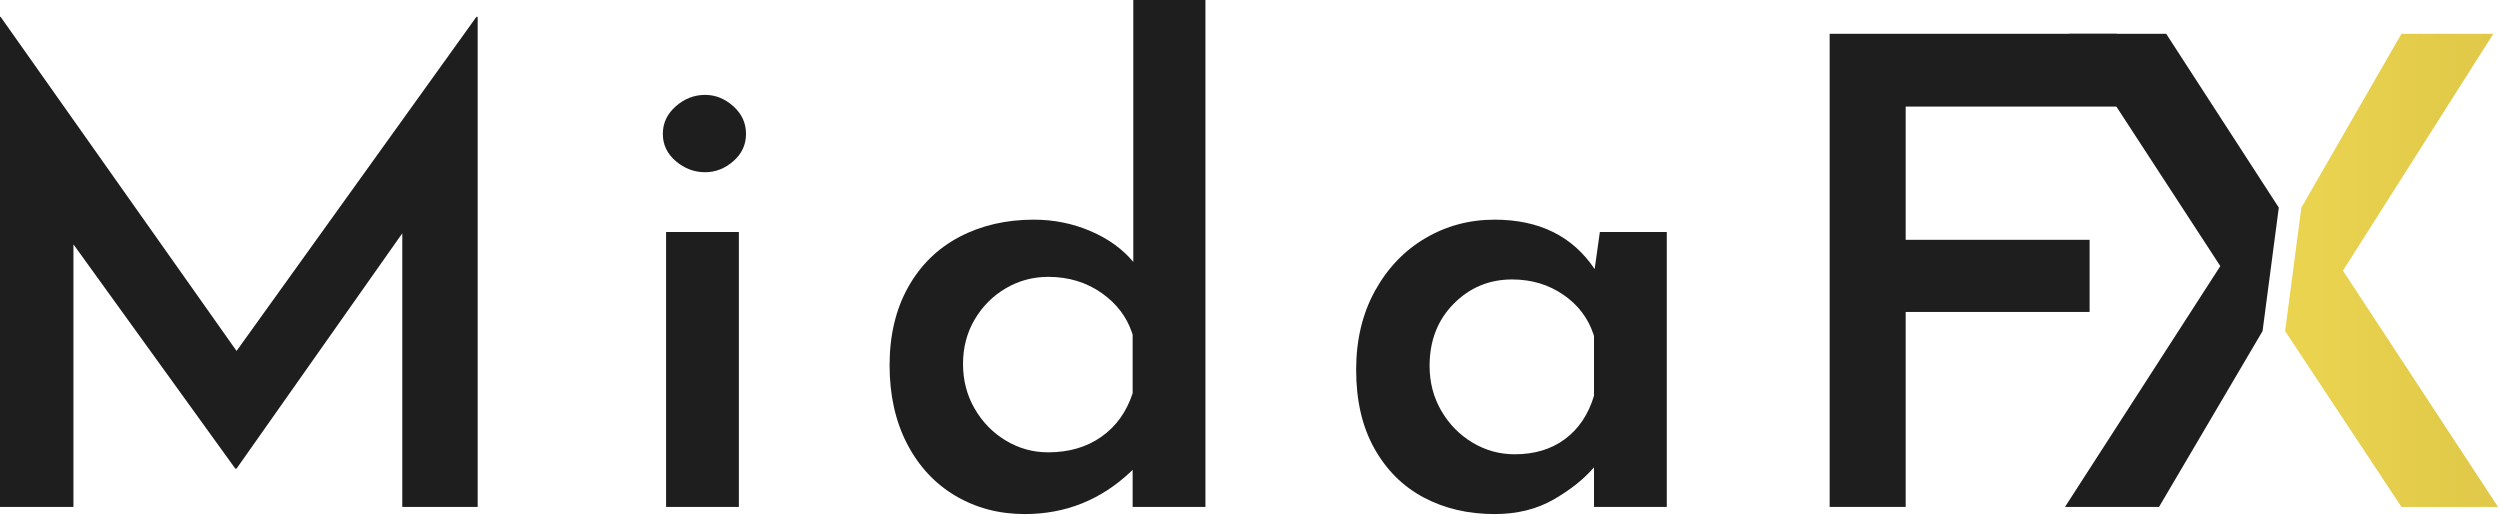
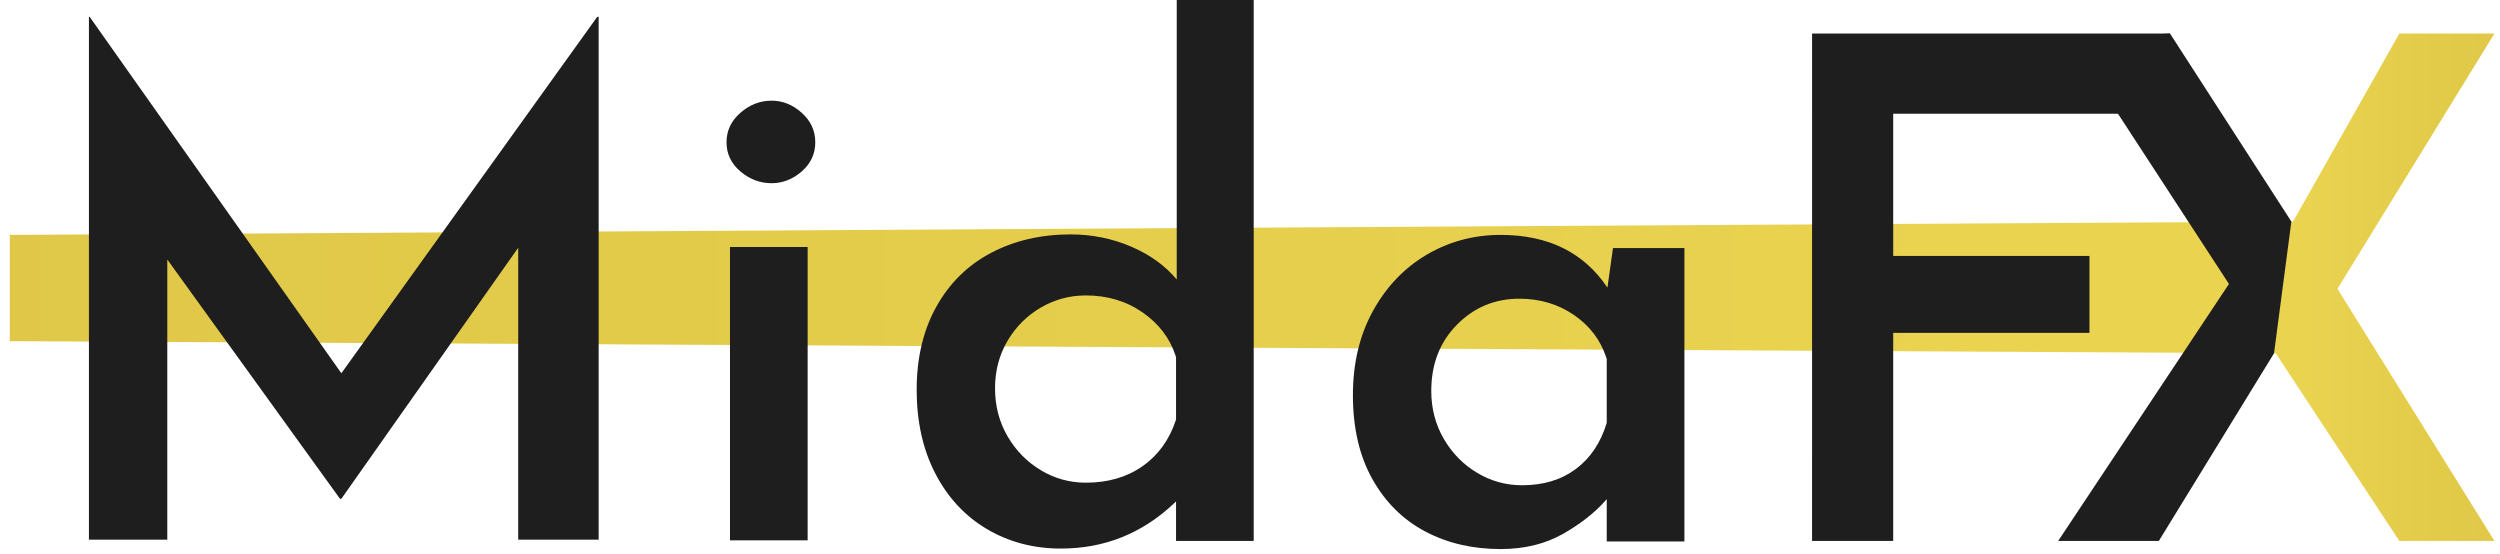
- <svg xmlns="http://www.w3.org/2000/svg" viewBox="0 0 477 99" version="1.1">
+ <svg xmlns="http://www.w3.org/2000/svg" viewBox="0 0 447 99" version="1.1">
  <defs>
-     <linearGradient x1="13.39%" y1="50%" x2="268.138%" y2="50%" id="gold-gradient">
+     <linearGradient x1="13.39%" y1="50%" x2="268.138%" y2="50%" id="linear-gradient-1">
+       <stop stop-color="#E9D34F" offset="0%" />
+       <stop stop-color="#CFB13A" offset="100%" />
+     </linearGradient>
+     <linearGradient x1="13.39%" y1="50%" x2="268.138%" y2="50%" id="linear-gradient-2">
      <stop stop-color="#E9D34F" offset="0%" />
      <stop stop-color="#CFB13A" offset="100%" />
    </linearGradient>
  </defs>
  <g stroke="none" stroke-width="1" fill="none" fill-rule="evenodd">
-     <g fill-rule="nonzero">
-       <g transform="translate(394, 6.448)">
-         <polyline fill="url(#gold-gradient)" points="42 56.724 64.196 90.272 82.625 90.272 53.036 45.192 81.731 2.27373675e-13 64.196 2.27373675e-13 45.1 33.164" />
-         <polyline fill="#1E1E1E" points="40.796 33.164 19.308 0 0.752 0 29.636 44.324 0 90.272 17.942 90.272 37.696 56.724" />
+     <g transform="translate(0.9, 0)" fill-rule="nonzero">
+       <polygon fill="url(#linear-gradient-1)" transform="translate(206.3551, 51.39443) scale(-1, 1) translate(-206.3551, -51.39443)" points="0.859 39.603 411.855 42 411.855 61 2.388 63.186" />
+       <g transform="translate(367, 5.448)">
+         <polyline fill="url(#linear-gradient-2)" points="39 57.724 61.1 91.272 78.1 91.272 50.036 46.192 78.1 0.552 61.1 0.552 42.1 34.164" />
+         <polygon fill="#1E1E1E" points="41.796 34.164 20.1 0.552 2.1 1.552 30.636 45.324 0.1 91.272 18.1 91.272 38.696 57.724" />
      </g>
-       <g transform="translate(349.096, 6.448)" fill="#1E1E1E">
-         <polygon points="14.508 90.272 14.508 53.072 49.6 53.072 49.6 39.308 14.508 39.308 14.508 13.888 54.808 13.888 54.808 -5.68434189e-14 0 -5.68434189e-14 0 90.272" />
+       <g transform="translate(323.096, 5.448)" fill="#1E1E1E">
+         <polygon points="14.508 91.272 14.508 54.072 49.6 54.072 49.6 40.308 14.508 40.308 14.508 14.888 54.808 14.888 64.004 0.552 0.004 0.552 0 91.272" />
      </g>
-       <g transform="translate(258.752, 41.912)" fill="#1E1E1E">
+       <g transform="translate(241, 42)" fill="#1E1E1E">
        <path d="M26.412,-3.55271368e-15 C34.927,-3.55271368e-15 41.292,3.141 45.508,9.424 L45.508,9.424 L46.5,2.356 L59.272,2.356 L59.272,54.808 L45.384,54.808 L45.384,47.244 L45.042,47.636 C43.179,49.716 40.73,51.631 37.696,53.382 C34.472,55.242 30.711,56.172 26.412,56.172 C21.369,56.172 16.864,55.118 12.896,53.01 C8.928,50.902 5.787,47.781 3.472,43.648 C1.157,39.515 3.55271368e-15,34.513 3.55271368e-15,28.644 C3.55271368e-15,22.94 1.199,17.918 3.596,13.578 C5.993,9.238 9.197,5.89 13.206,3.534 C17.215,1.178 21.617,-3.55271368e-15 26.412,-3.55271368e-15 Z M29.76,11.408 C25.379,11.408 21.659,12.958 18.6,16.058 C15.541,19.158 14.012,23.105 14.012,27.9 C14.012,31.041 14.756,33.893 16.244,36.456 C17.732,39.019 19.716,41.044 22.196,42.532 C24.676,44.02 27.363,44.764 30.256,44.764 C34.059,44.764 37.262,43.793 39.866,41.85 C42.47,39.907 44.309,37.159 45.384,33.604 L45.384,33.604 L45.384,22.196 L45.255,21.796 C44.23,18.756 42.351,16.285 39.618,14.384 C36.766,12.4 33.48,11.408 29.76,11.408 Z" />
      </g>
-       <g transform="translate(169.732, 0)" fill="#1E1E1E">
+       <g transform="translate(163, 0)" fill="#1E1E1E">
        <path d="M60.264,0 L60.264,96.72 L46.376,96.72 L46.376,89.652 L45.997,90.015 C40.291,95.394 33.555,98.084 25.792,98.084 C20.915,98.084 16.513,96.927 12.586,94.612 C8.659,92.297 5.58,88.991 3.348,84.692 C1.116,80.393 1.13686838e-13,75.392 1.13686838e-13,69.688 C1.13686838e-13,63.984 1.178,59.024 3.534,54.808 C5.89,50.592 9.155,47.389 13.33,45.198 C17.505,43.007 22.237,41.912 27.528,41.912 C31.331,41.912 34.927,42.635 38.316,44.082 C41.705,45.529 44.433,47.492 46.5,49.972 L46.5,49.972 L46.5,0 L60.264,0 Z M30.256,52.824 C27.363,52.824 24.676,53.547 22.196,54.994 C19.716,56.441 17.732,58.425 16.244,60.946 C14.756,63.467 14.012,66.299 14.012,69.44 C14.012,72.581 14.756,75.433 16.244,77.996 C17.732,80.559 19.716,82.584 22.196,84.072 C24.676,85.56 27.363,86.304 30.256,86.304 C34.224,86.304 37.613,85.312 40.424,83.328 C43.235,81.344 45.219,78.575 46.376,75.02 L46.376,75.02 L46.376,63.86 L46.247,63.46 C45.219,60.417 43.298,57.905 40.486,55.924 C37.551,53.857 34.141,52.824 30.256,52.824 Z" />
      </g>
-       <g transform="translate(126.468, 18.104)" fill="#1E1E1E">
+       <g transform="translate(129, 18)" fill="#1E1E1E">
        <path d="M14.508,78.616 L14.508,26.164 L0.62,26.164 L0.62,78.616 L14.508,78.616 Z M8.06,14.756 C10.044,14.756 11.842,14.053 13.454,12.648 C15.066,11.243 15.872,9.507 15.872,7.44 C15.872,5.373 15.066,3.617 13.454,2.17 C11.842,0.723 10.044,0 8.06,0 C5.993,0 4.133,0.723 2.48,2.17 C0.827,3.617 3.01980663e-14,5.373 3.01980663e-14,7.44 C3.01980663e-14,9.507 0.827,11.243 2.48,12.648 C4.133,14.053 5.993,14.756 8.06,14.756 Z" />
      </g>
-       <g transform="translate(0, 3.224)" fill="#1E1E1E">
-         <polygon points="14.012 93.496 14.012 43.4 44.888 86.18 45.136 86.18 76.756 41.292 76.756 93.496 91.14 93.496 91.14 5.68434189e-14 90.892 5.68434189e-14 45.136 63.736 0.124 5.68434189e-14 4.26325641e-14 5.68434189e-14 4.26325641e-14 93.496" />
+       <g transform="translate(15, 3)" fill="#1E1E1E">
+         <polygon points="14.012 93.496 14.012 43.4 44.888 86.18 45.136 86.18 76.756 41.292 76.756 93.496 91.14 93.496 91.14 0 90.892 0 45.136 63.736 0.124 0 0 0 0 93.496" />
      </g>
    </g>
  </g>
</svg>
